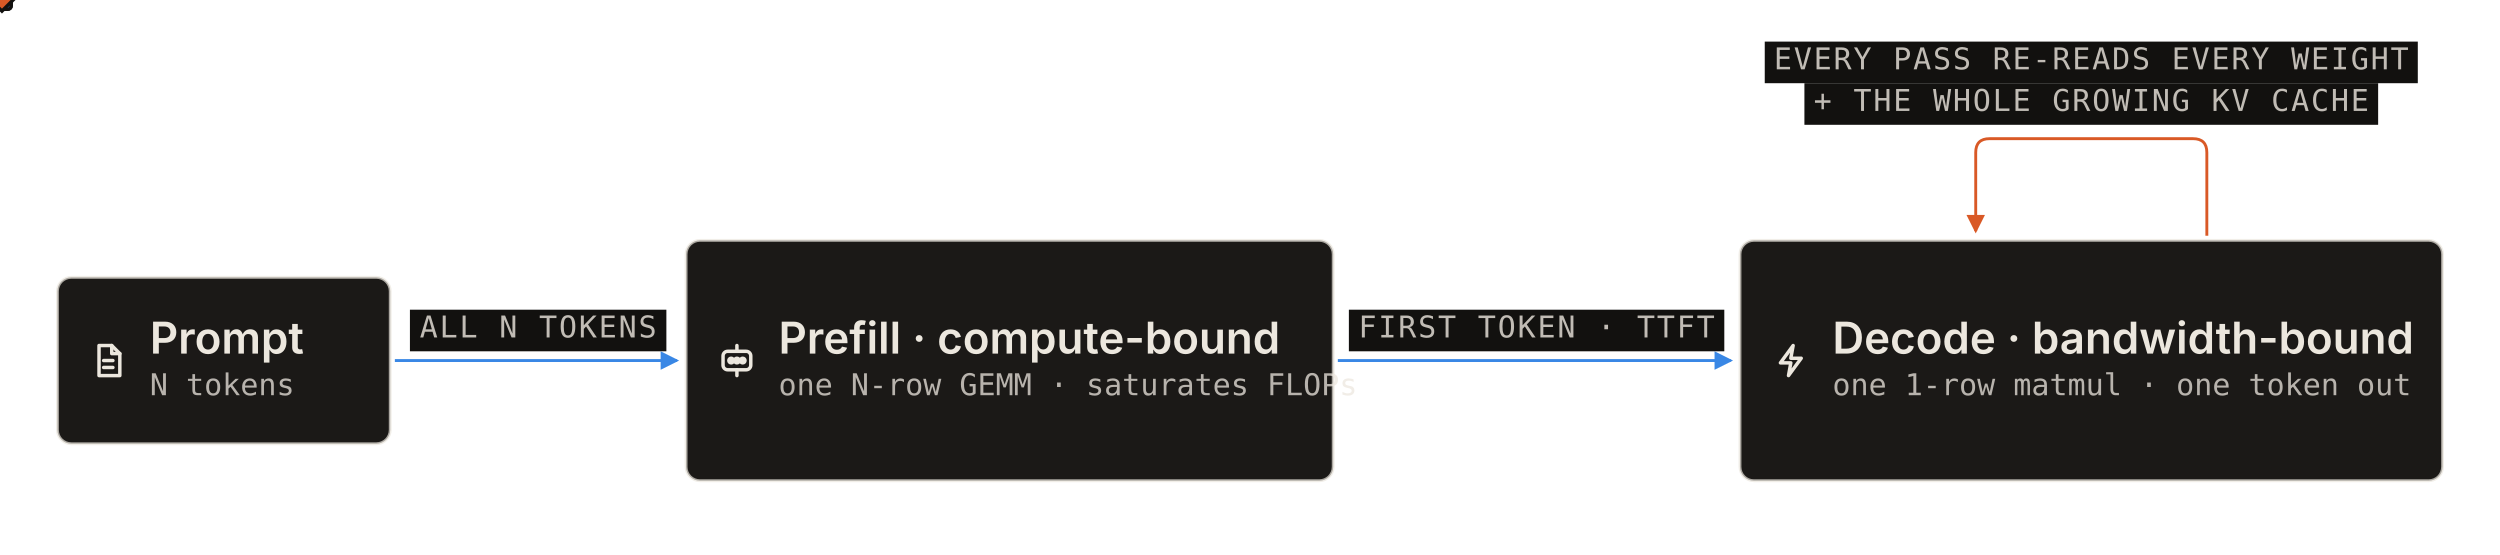
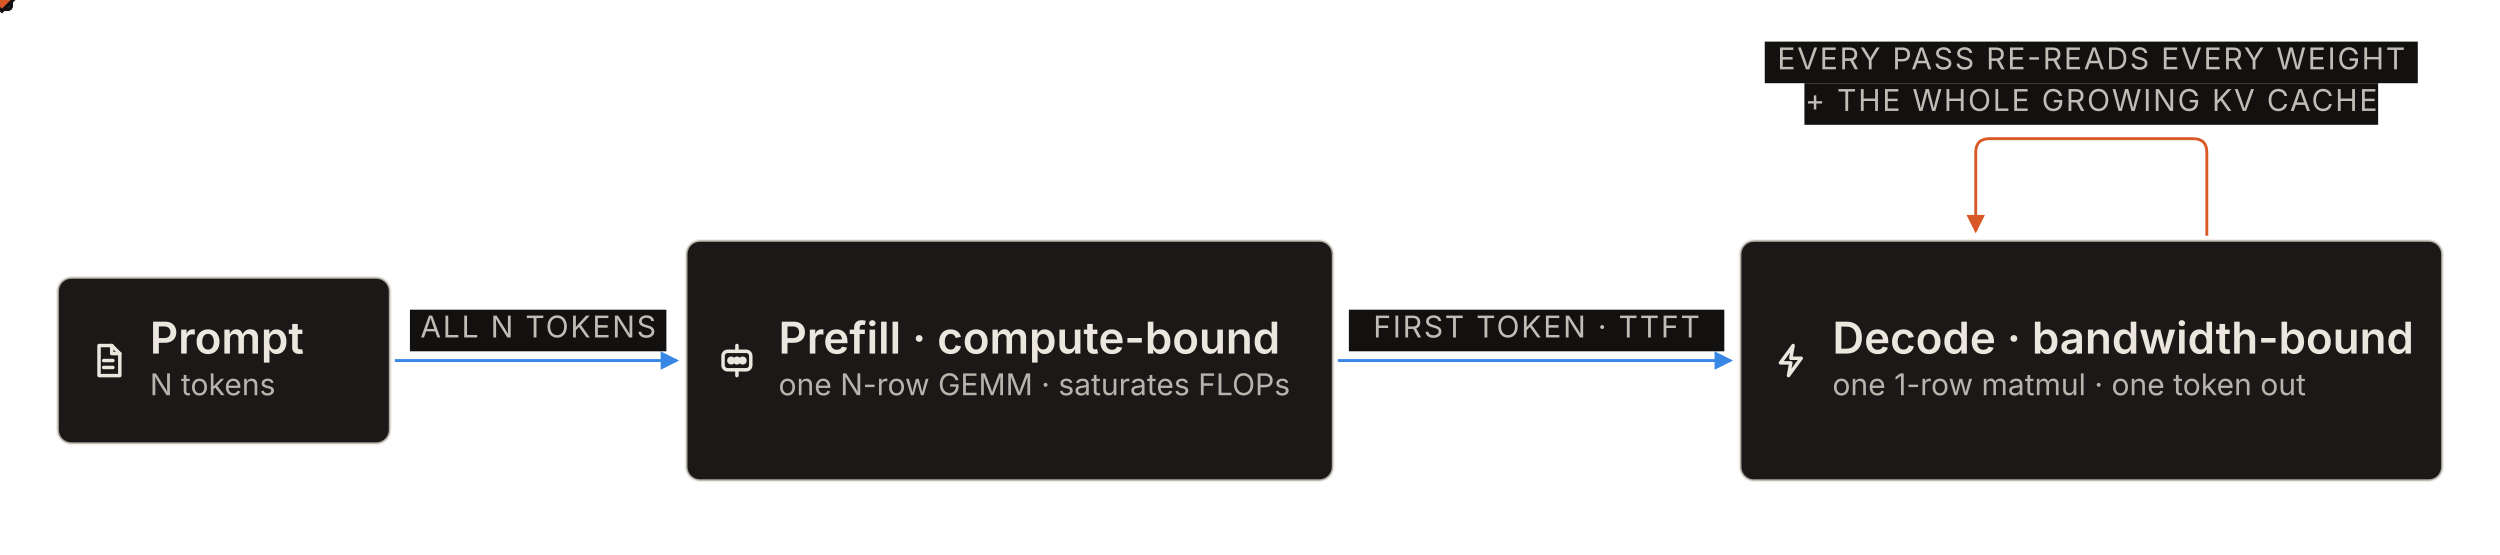
<svg xmlns="http://www.w3.org/2000/svg" viewBox="0 0 1080 240" width="960" height="213" color="#ece7de" font-family="ui-sans-serif, system-ui, -apple-system, 'Segoe UI', Inter, Helvetica, Arial, sans-serif" role="img" aria-label="A prompt of N tokens enters prefill, one compute-bound N-row GEMM that saturates FLOPs and emits the first token (TTFT). Decode then loops, one bandwidth-bound 1-row matmul per token, and every pass re-reads every weight and the whole growing KV cache.">
  <style>text{user-select:none}</style>
  <g transform="translate(0,0)">
    <defs>
      <marker id="pd-head" markerWidth="8" markerHeight="8" refX="7" refY="4" orient="auto-start-reverse" markerUnits="userSpaceOnUse">
        <path d="M0,0 L8,4 L0,8 z" fill="currentColor" />
      </marker>
      <marker id="pd-head-accent" markerWidth="8" markerHeight="8" refX="7" refY="4" orient="auto-start-reverse" markerUnits="userSpaceOnUse">
        <path d="M0,0 L8,4 L0,8 z" fill="#199e70" />
      </marker>
      <marker id="pd-head-request" markerWidth="8" markerHeight="8" refX="7" refY="4" orient="auto-start-reverse" markerUnits="userSpaceOnUse">
        <path d="M0,0 L8,4 L0,8 z" fill="#3987e5" />
      </marker>
      <marker id="pd-head-response" markerWidth="8" markerHeight="8" refX="7" refY="4" orient="auto-start-reverse" markerUnits="userSpaceOnUse">
        <path d="M0,0 L8,4 L0,8 z" fill="#199e70" />
      </marker>
      <marker id="pd-head-change" markerWidth="8" markerHeight="8" refX="7" refY="4" orient="auto-start-reverse" markerUnits="userSpaceOnUse">
        <path d="M0,0 L8,4 L0,8 z" fill="#d95926" />
      </marker>
    </defs>
    <g data-uipack="node">
      <rect x="24" y="120" width="144" height="72" rx="6" fill="#1b1917" stroke="currentColor" stroke-opacity="0.7" stroke-width="1.25" />
      <path class="uipack__touch-target" d="M 24 120 h 144 v 72 h -144 Z" fill="transparent" stroke="none" aria-hidden="true" />
      <g transform="translate(38, 148)" fill="none" stroke="currentColor" stroke-width="1.5" stroke-linecap="round" stroke-linejoin="round">
        <path d="M4 1.5h5.5L13 5v9.5H4z" />
        <path d="M9.5 1.5V5H13M6 8h4M6 11h4" />
      </g>
      <text x="64" y="153" text-anchor="start" font-size="19" font-weight="600" fill="currentColor">Prompt</text>
-       <text x="64" y="171" text-anchor="start" font-size="13" font-family="ui-monospace, SFMono-Regular, Menlo, Consolas, monospace" fill="currentColor" fill-opacity="0.75">N tokens</text>
+       <text x="64" y="171" text-anchor="start" font-size="13" font-family="ui-sans-serif, system-ui, -apple-system, 'Segoe UI', Inter, Helvetica, Arial, sans-serif" fill="currentColor" fill-opacity="0.75">N tokens</text>
    </g>
    <path data-uipack="connector" data-kind="request" d="M170,156 L292,156" fill="none" stroke="#3987e5" stroke-opacity="1" stroke-width="1.25" marker-end="url(#pd-head-request)" />
    <g data-uipack="label">
      <rect x="176.52" y="134" width="110.96" height="18" fill="#12110f" />
-       <text x="232" y="146" text-anchor="middle" font-size="13" font-family="ui-monospace, SFMono-Regular, Menlo, Consolas, monospace" letter-spacing=".06em" fill="currentColor" fill-opacity="0.8">ALL N TOKENS</text>
+       <text x="232" y="146" text-anchor="middle" font-size="13" font-family="ui-sans-serif, system-ui, -apple-system, 'Segoe UI', Inter, Helvetica, Arial, sans-serif" letter-spacing=".06em" fill="currentColor" fill-opacity="0.8">ALL N TOKENS</text>
    </g>
    <g data-uipack="packet" data-kind="request">
      <g>
        <rect x="-4" y="-4" width="8" height="8" rx="1.5" fill="#3987e5" stroke="#12110f" stroke-width="1.5" />
        <animateTransform attributeName="transform" type="scale" dur="1.6s" begin="0s" repeatCount="indefinite" calcMode="spline" values="0;1.2;1;1;0" keyTimes="0;0.105;0.175;0.8;1" keySplines="0.2 0.9 0.3 1;0.4 0 0.6 1;0 0 1 1;0.6 0 0.9 0.4" />
      </g>
      <animateMotion dur="1.6s" begin="0s" repeatCount="indefinite" path="M174,156 L284,156" calcMode="linear" />
    </g>
    <g data-uipack="node">
      <rect x="296" y="104" width="280" height="104" rx="6" fill="#1b1917" stroke="currentColor" stroke-opacity="0.7" stroke-width="1.25" />
      <path class="uipack__touch-target" d="M 296 104 h 280 v 104 h -280 Z" fill="transparent" stroke="none" aria-hidden="true" />
      <g transform="translate(310, 148)" fill="none" stroke="currentColor" stroke-width="1.5" stroke-linecap="round" stroke-linejoin="round">
        <rect x="2" y="4" width="12" height="8" rx="2" />
        <circle cx="5.5" cy="8" r="1" fill="currentColor" />
        <circle cx="8" cy="8" r="1" fill="currentColor" />
        <circle cx="10.5" cy="8" r="1" fill="currentColor" />
        <path d="M8 1.5V4M8 12v2.5" />
      </g>
      <text x="336" y="153" text-anchor="start" font-size="19" font-weight="600" fill="currentColor">Prefill · compute-bound</text>
-       <text x="336" y="171" text-anchor="start" font-size="13" font-family="ui-monospace, SFMono-Regular, Menlo, Consolas, monospace" fill="currentColor" fill-opacity="0.75">one N-row GEMM · saturates FLOPs</text>
+       <text x="336" y="171" text-anchor="start" font-size="13" font-family="ui-sans-serif, system-ui, -apple-system, 'Segoe UI', Inter, Helvetica, Arial, sans-serif" fill="currentColor" fill-opacity="0.75">one N-row GEMM · saturates FLOPs</text>
    </g>
    <path data-uipack="connector" data-kind="request" d="M578,156 L748,156" fill="none" stroke="#3987e5" stroke-opacity="1" stroke-width="1.25" marker-end="url(#pd-head-request)" />
    <g data-uipack="label">
      <rect x="582.78" y="134" width="162.44" height="18" fill="#12110f" />
-       <text x="664" y="146" text-anchor="middle" font-size="13" font-family="ui-monospace, SFMono-Regular, Menlo, Consolas, monospace" letter-spacing=".06em" fill="currentColor" fill-opacity="0.8">FIRST TOKEN · TTFT</text>
+       <text x="664" y="146" text-anchor="middle" font-size="13" font-family="ui-sans-serif, system-ui, -apple-system, 'Segoe UI', Inter, Helvetica, Arial, sans-serif" letter-spacing=".06em" fill="currentColor" fill-opacity="0.8">FIRST TOKEN · TTFT</text>
    </g>
    <g data-uipack="packet" data-kind="request">
      <g>
        <rect x="-4" y="-4" width="8" height="8" rx="1.5" fill="#3987e5" stroke="#12110f" stroke-width="1.5" />
        <animateTransform attributeName="transform" type="scale" dur="1.6s" begin="-0.8s" repeatCount="indefinite" calcMode="spline" values="0;1.2;1;1;0" keyTimes="0;0.105;0.175;0.8;1" keySplines="0.2 0.9 0.3 1;0.4 0 0.6 1;0 0 1 1;0.6 0 0.9 0.4" />
      </g>
      <animateMotion dur="1.6s" begin="-0.8s" repeatCount="indefinite" path="M582,156 L740,156" calcMode="linear" />
    </g>
    <g data-uipack="node">
      <rect x="752" y="104" width="304" height="104" rx="6" fill="#1b1917" stroke="currentColor" stroke-opacity="0.7" stroke-width="1.25" />
      <path class="uipack__touch-target" d="M 752 104 h 304 v 104 h -304 Z" fill="transparent" stroke="none" aria-hidden="true" />
      <g transform="translate(766, 148)" fill="none" stroke="currentColor" stroke-width="1.5" stroke-linecap="round" stroke-linejoin="round">
        <path d="M9 1.5 3.5 9H8l-1 5.5L12.5 7H8z" />
      </g>
      <text x="792" y="153" text-anchor="start" font-size="19" font-weight="600" fill="currentColor">Decode · bandwidth-bound</text>
-       <text x="792" y="171" text-anchor="start" font-size="13" font-family="ui-monospace, SFMono-Regular, Menlo, Consolas, monospace" fill="currentColor" fill-opacity="0.75">one 1-row matmul · one token out</text>
+       <text x="792" y="171" text-anchor="start" font-size="13" font-family="ui-sans-serif, system-ui, -apple-system, 'Segoe UI', Inter, Helvetica, Arial, sans-serif" fill="currentColor" fill-opacity="0.75">one 1-row matmul · one token out</text>
    </g>
    <path data-uipack="connector" data-kind="change" d="M954,102 L954,66 Q954,60 948,60 L860,60 Q854,60 854,66 L854,100" fill="none" stroke="#d95926" stroke-opacity="1" stroke-width="1.25" marker-end="url(#pd-head-change)" />
    <g data-uipack="label">
      <rect x="762.72" y="18" width="282.56" height="18" fill="#12110f" />
-       <text x="904" y="30" text-anchor="middle" font-size="13" font-family="ui-monospace, SFMono-Regular, Menlo, Consolas, monospace" letter-spacing=".06em" fill="currentColor" fill-opacity="0.8">EVERY PASS RE-READS EVERY WEIGHT</text>
+       <text x="904" y="30" text-anchor="middle" font-size="13" font-family="ui-sans-serif, system-ui, -apple-system, 'Segoe UI', Inter, Helvetica, Arial, sans-serif" letter-spacing=".06em" fill="currentColor" fill-opacity="0.8">EVERY PASS RE-READS EVERY WEIGHT</text>
    </g>
    <g data-uipack="label">
      <rect x="779.88" y="36" width="248.24" height="18" fill="#12110f" />
-       <text x="904" y="48" text-anchor="middle" font-size="13" font-family="ui-monospace, SFMono-Regular, Menlo, Consolas, monospace" letter-spacing=".06em" fill="currentColor" fill-opacity="0.8">+ THE WHOLE GROWING KV CACHE</text>
+       <text x="904" y="48" text-anchor="middle" font-size="13" font-family="ui-sans-serif, system-ui, -apple-system, 'Segoe UI', Inter, Helvetica, Arial, sans-serif" letter-spacing=".06em" fill="currentColor" fill-opacity="0.8">+ THE WHOLE GROWING KV CACHE</text>
    </g>
    <g data-uipack="packet" data-kind="change">
      <g>
        <path d="M0,-4.8 L4.8,0 L0,4.8 L-4.8,0 Z" fill="#d95926" stroke="#12110f" stroke-width="1.5" />
        <animateTransform attributeName="transform" type="scale" dur="1.8s" begin="-0.4s" repeatCount="indefinite" calcMode="spline" values="0;1.2;1;1;0" keyTimes="0;0.093;0.156;0.822;1" keySplines="0.2 0.9 0.3 1;0.4 0 0.6 1;0 0 1 1;0.6 0 0.9 0.4" />
      </g>
      <animateMotion dur="1.8s" begin="-0.4s" repeatCount="indefinite" path="M954,98 L954,66 Q954,60 948,60 L860,60 Q854,60 854,66 L854,92" calcMode="linear" />
    </g>
  </g>
</svg>
